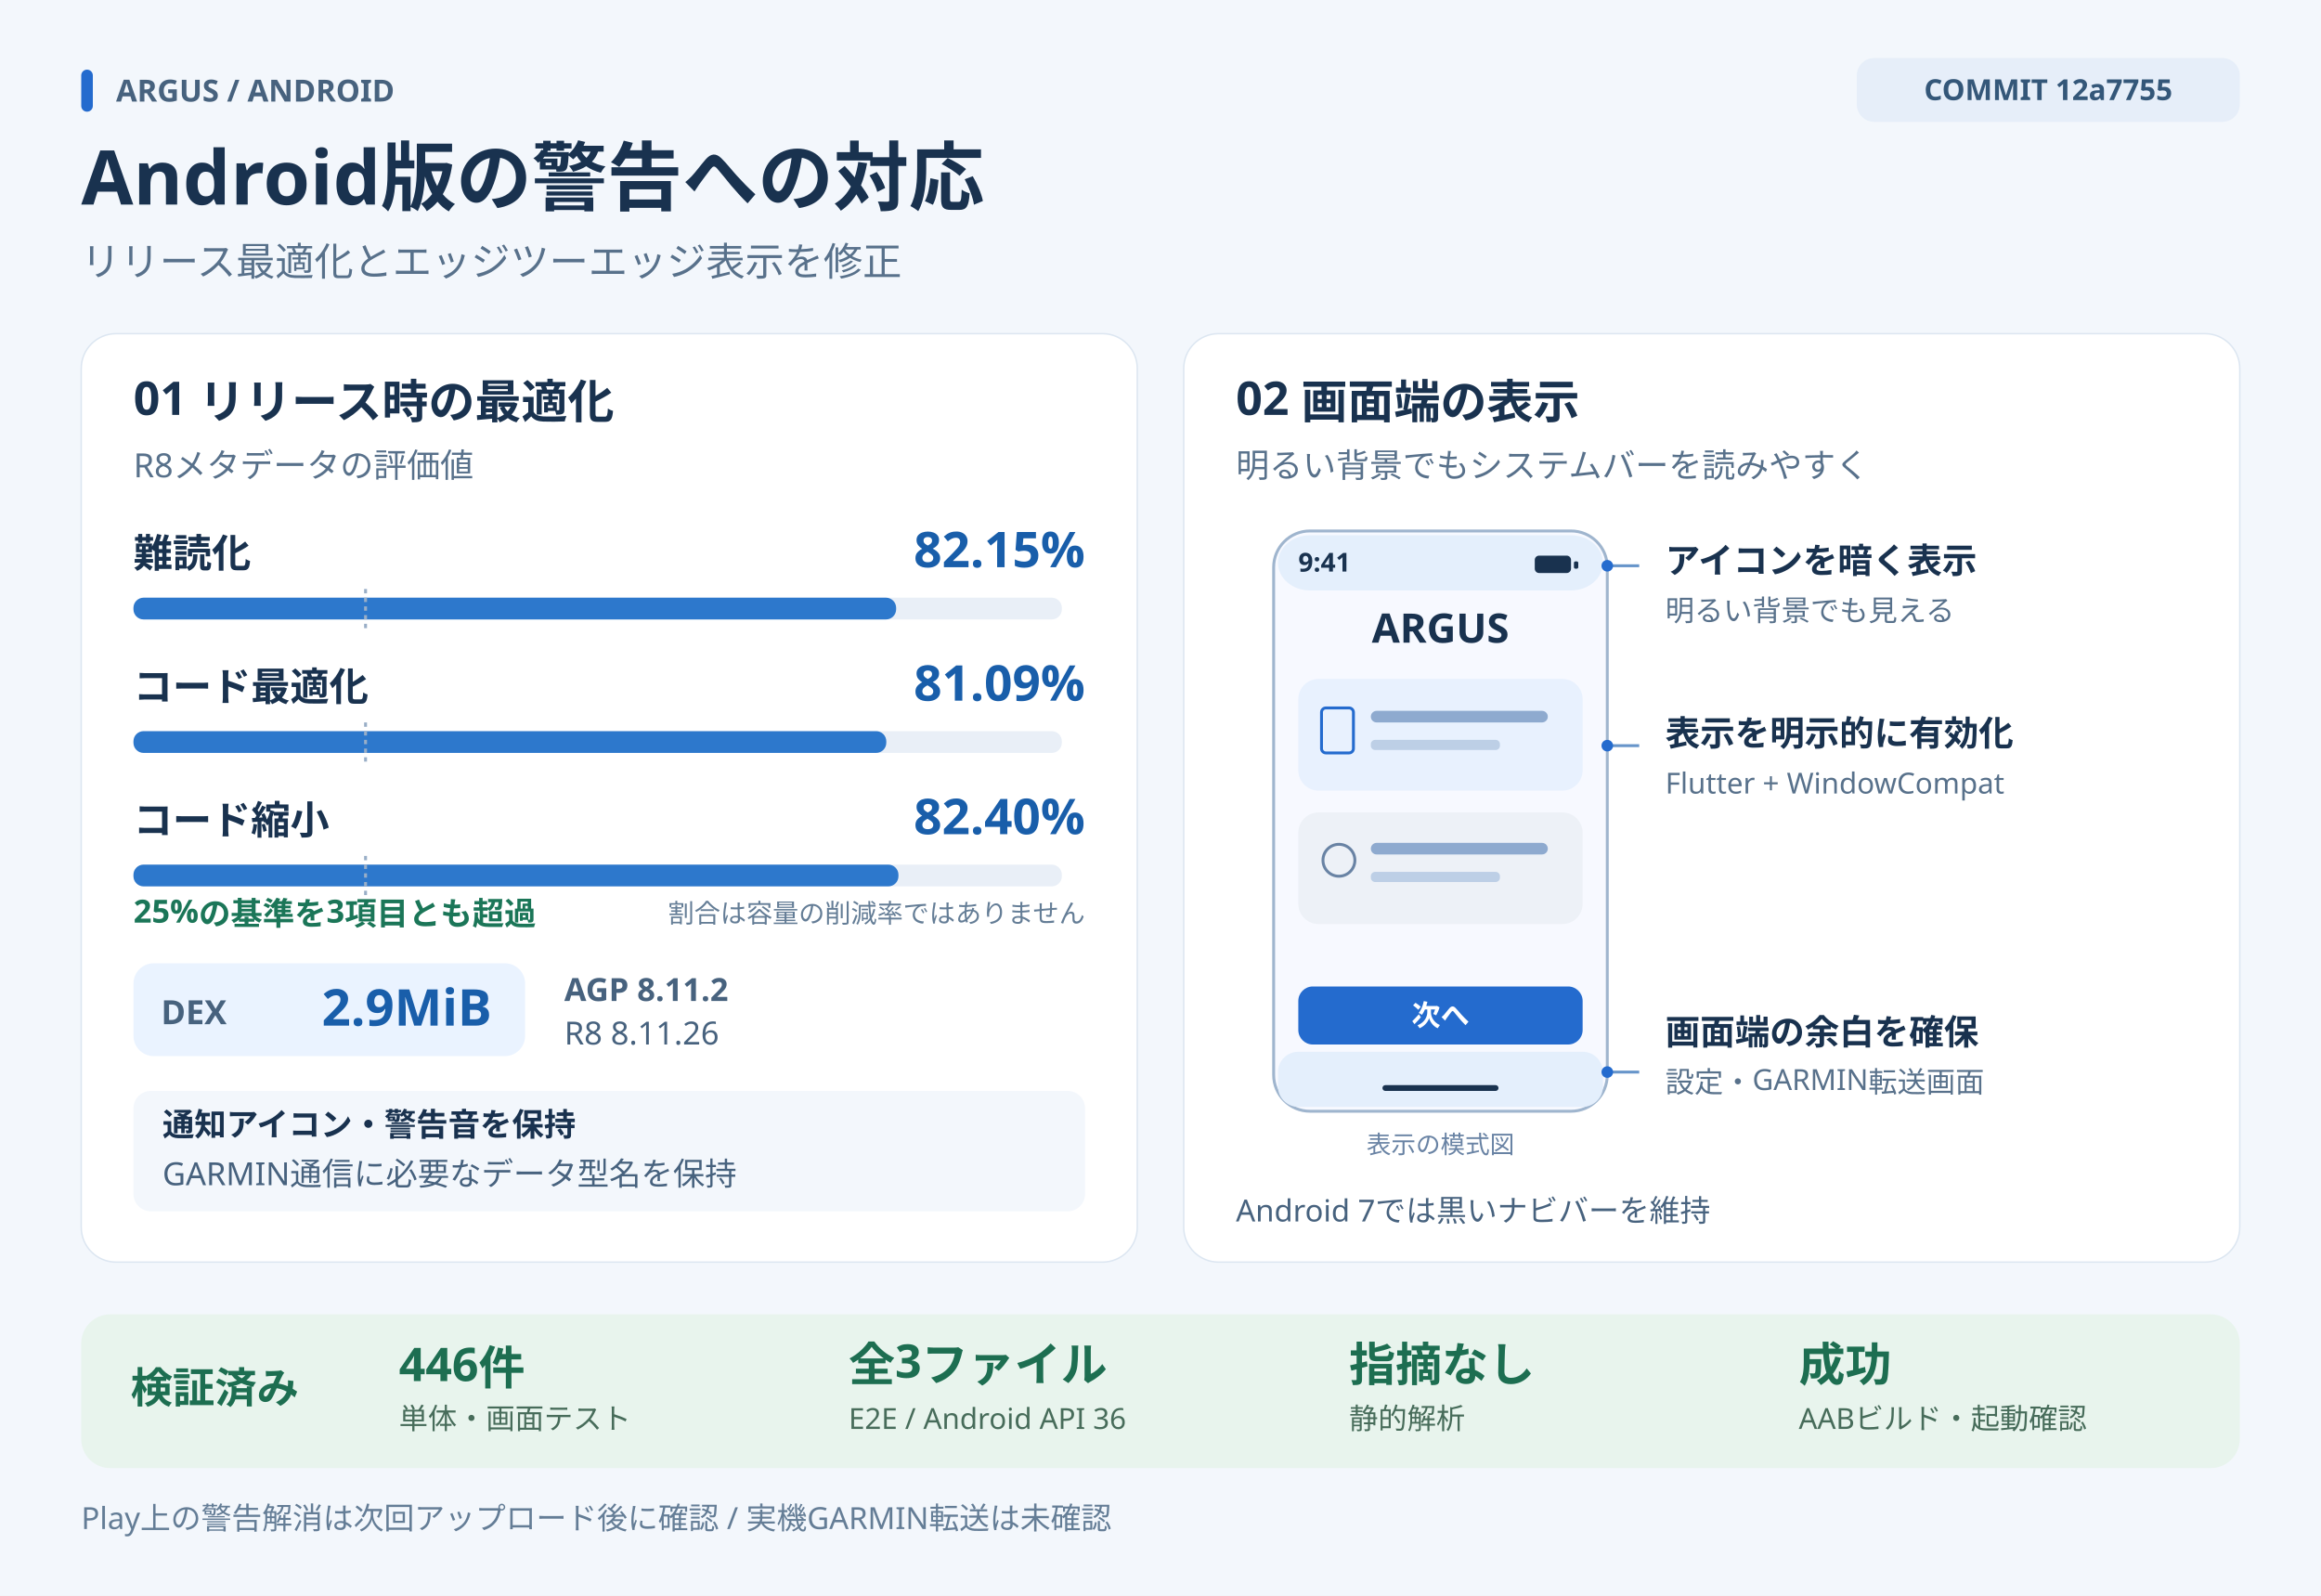
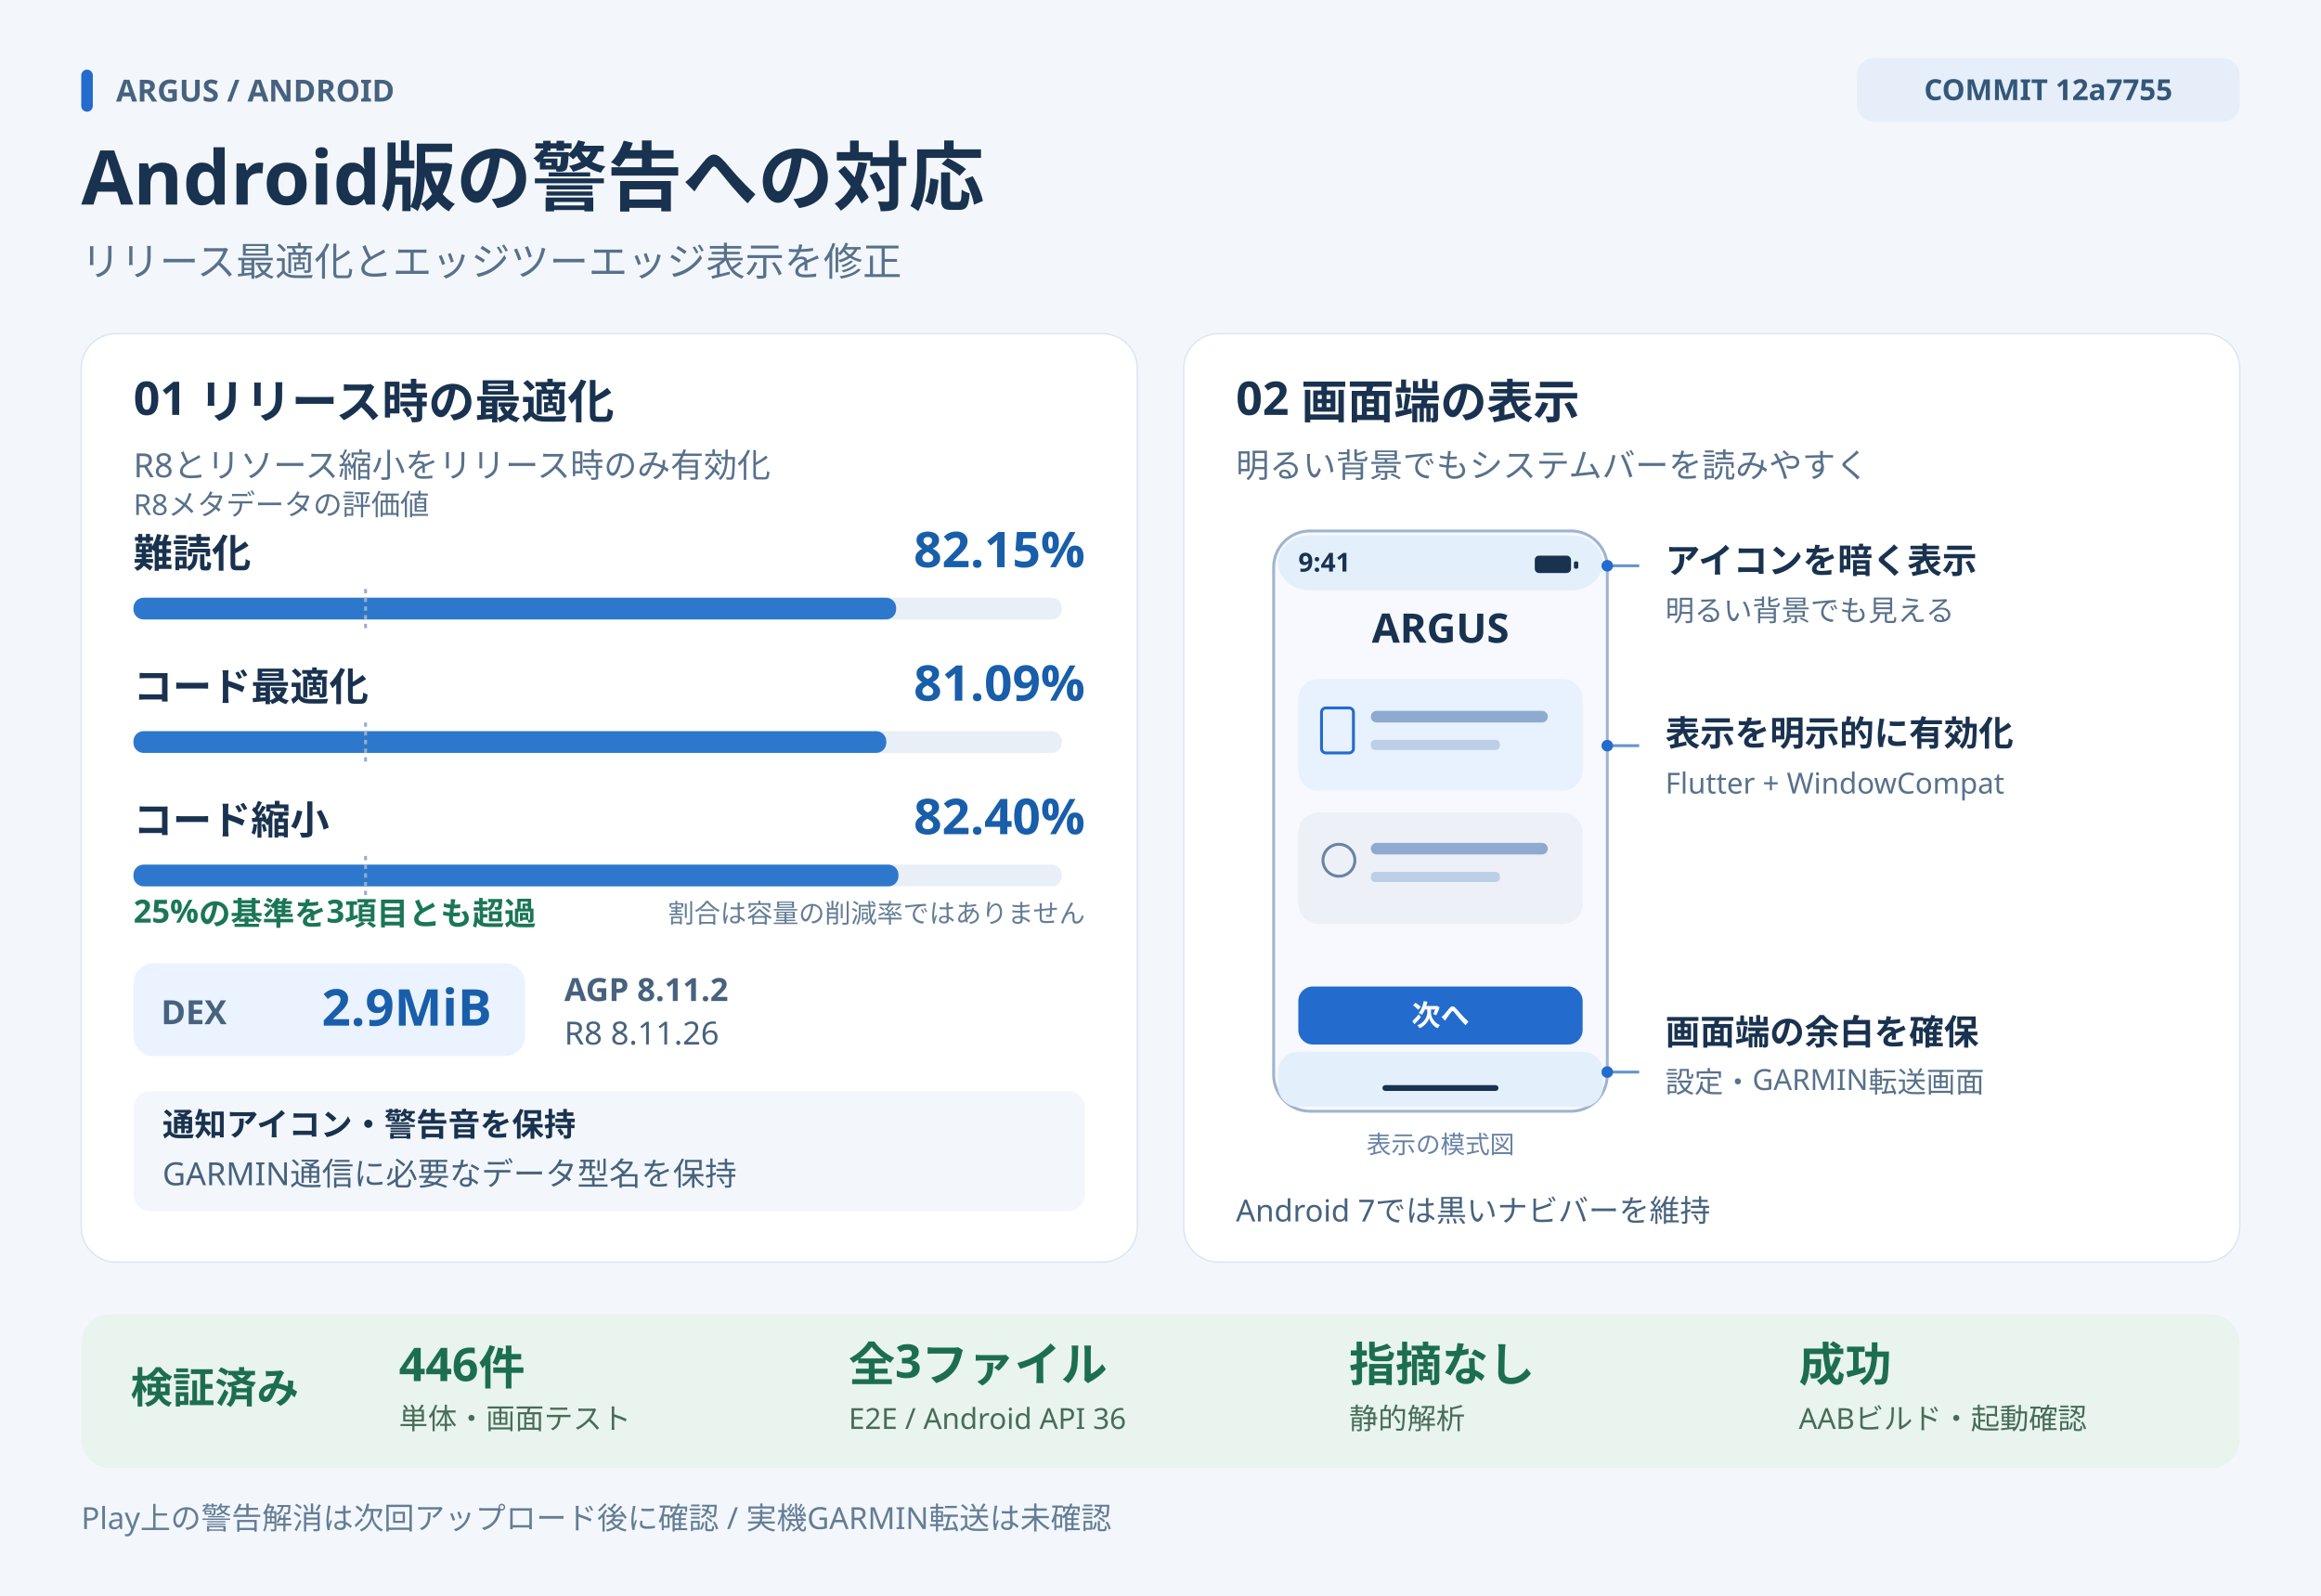
<svg xmlns="http://www.w3.org/2000/svg" width="1600" height="1100" viewBox="0 0 1600 1100" role="img" aria-label="Android版のDEX最適化とエッジツーエッジ表示の修正概要">
  <rect x="0" y="0" width="1600" height="1100" rx="0" fill="#f3f7fc" stroke="none" stroke-width="1" />
  <rect x="56" y="48" width="8" height="29" rx="4" fill="#246bce" stroke="none" stroke-width="1" />
  <text x="80" y="70" fill="#47627e" font-family="BIZ UDPGothic, Yu Gothic, Meiryo, sans-serif" font-size="21" font-weight="700" text-anchor="start">ARGUS / ANDROID</text>
  <rect x="1280" y="40" width="264" height="44" rx="12" fill="#e6eef9" stroke="none" stroke-width="1" />
  <text x="1412" y="69" fill="#345779" font-family="BIZ UDPGothic, Yu Gothic, Meiryo, sans-serif" font-size="20" font-weight="700" text-anchor="middle">COMMIT 12a7755</text>
  <text x="56" y="141" fill="#19324f" font-family="BIZ UDPGothic, Yu Gothic, Meiryo, sans-serif" font-size="52" font-weight="700" text-anchor="start">Android版の警告への対応</text>
  <text x="56" y="190" fill="#58718b" font-family="BIZ UDPGothic, Yu Gothic, Meiryo, sans-serif" font-size="27" font-weight="400" text-anchor="start">リリース最適化とエッジツーエッジ表示を修正</text>
  <rect x="56" y="230" width="728" height="640" rx="24" fill="white" stroke="#dce6f1" stroke-width="1" />
  <rect x="816" y="230" width="728" height="640" rx="24" fill="white" stroke="#dce6f1" stroke-width="1" />
  <text x="92" y="286" fill="#19324f" font-family="BIZ UDPGothic, Yu Gothic, Meiryo, sans-serif" font-size="32" font-weight="700" text-anchor="start">01  リリース時の最適化</text>
-   <text x="92" y="329" fill="#58718b" font-family="BIZ UDPGothic, Yu Gothic, Meiryo, sans-serif" font-size="23" font-weight="400" text-anchor="start">R8メタデータの評価値</text>
+   <text x="92" y="329" fill="#58718b" font-family="BIZ UDPGothic, Yu Gothic, Meiryo, sans-serif" font-size="23" font-weight="400" text-anchor="start">R8とリソース縮小をリリース時のみ有効化</text>
+   <text x="92" y="355" fill="#58718b" font-family="BIZ UDPGothic, Yu Gothic, Meiryo, sans-serif" font-size="20">R8メタデータの評価値</text>
  <text x="92" y="391" fill="#19324f" font-family="BIZ UDPGothic, Yu Gothic, Meiryo, sans-serif" font-size="27" font-weight="700" text-anchor="start">難読化</text>
  <text x="748" y="391" fill="#195eaa" font-family="BIZ UDPGothic, Yu Gothic, Meiryo, sans-serif" font-size="34" font-weight="700" text-anchor="end">82.15%</text>
  <rect x="92" y="412" width="640" height="15" rx="7" fill="#e9eff7" stroke="none" stroke-width="1" />
  <rect x="92" y="412" width="525.76" height="15" rx="7" fill="#2d78cc" stroke="none" stroke-width="1" />
  <line x1="252" y1="406" x2="252" y2="434" stroke="#99aec7" stroke-width="2" stroke-dasharray="3 3" />
  <text x="92" y="483" fill="#19324f" font-family="BIZ UDPGothic, Yu Gothic, Meiryo, sans-serif" font-size="27" font-weight="700" text-anchor="start">コード最適化</text>
  <text x="748" y="483" fill="#195eaa" font-family="BIZ UDPGothic, Yu Gothic, Meiryo, sans-serif" font-size="34" font-weight="700" text-anchor="end">81.09%</text>
  <rect x="92" y="504" width="640" height="15" rx="7" fill="#e9eff7" stroke="none" stroke-width="1" />
  <rect x="92" y="504" width="518.976" height="15" rx="7" fill="#2d78cc" stroke="none" stroke-width="1" />
  <line x1="252" y1="498" x2="252" y2="526" stroke="#99aec7" stroke-width="2" stroke-dasharray="3 3" />
  <text x="92" y="575" fill="#19324f" font-family="BIZ UDPGothic, Yu Gothic, Meiryo, sans-serif" font-size="27" font-weight="700" text-anchor="start">コード縮小</text>
  <text x="748" y="575" fill="#195eaa" font-family="BIZ UDPGothic, Yu Gothic, Meiryo, sans-serif" font-size="34" font-weight="700" text-anchor="end">82.40%</text>
  <rect x="92" y="596" width="640" height="15" rx="7" fill="#e9eff7" stroke="none" stroke-width="1" />
  <rect x="92" y="596" width="527.36" height="15" rx="7" fill="#2d78cc" stroke="none" stroke-width="1" />
  <line x1="252" y1="590" x2="252" y2="618" stroke="#99aec7" stroke-width="2" stroke-dasharray="3 3" />
  <text x="92" y="636" fill="#1b7658" font-family="BIZ UDPGothic, Yu Gothic, Meiryo, sans-serif" font-size="22" font-weight="700" text-anchor="start">25%の基準を3項目とも超過</text>
  <text x="748" y="636" fill="#647d96" font-family="BIZ UDPGothic, Yu Gothic, Meiryo, sans-serif" font-size="18" font-weight="400" text-anchor="end">割合は容量の削減率ではありません</text>
  <rect x="92" y="664" width="270" height="64" rx="14" fill="#eaf3ff" stroke="none" stroke-width="1" />
  <text x="111" y="706" fill="#47627e" font-family="BIZ UDPGothic, Yu Gothic, Meiryo, sans-serif" font-size="23" font-weight="700" text-anchor="start">DEX</text>
  <text x="339" y="707" fill="#195eaa" font-family="BIZ UDPGothic, Yu Gothic, Meiryo, sans-serif" font-size="35" font-weight="700" text-anchor="end">2.9MiB</text>
  <text x="389" y="690" fill="#47627e" font-family="BIZ UDPGothic, Yu Gothic, Meiryo, sans-serif" font-size="22" font-weight="700" text-anchor="start">AGP 8.11.2</text>
  <text x="389" y="720" fill="#47627e" font-family="BIZ UDPGothic, Yu Gothic, Meiryo, sans-serif" font-size="22" font-weight="400" text-anchor="start">R8 8.11.26</text>
  <rect x="92" y="752" width="656" height="83" rx="12" fill="#f3f7fc" stroke="none" stroke-width="1" />
  <text x="112" y="783" fill="#19324f" font-family="BIZ UDPGothic, Yu Gothic, Meiryo, sans-serif" font-size="22" font-weight="700" text-anchor="start">通知アイコン・警告音を保持</text>
  <text x="112" y="817" fill="#47627e" font-family="BIZ UDPGothic, Yu Gothic, Meiryo, sans-serif" font-size="22" font-weight="400" text-anchor="start">GARMIN通信に必要なデータ型名を保持</text>
  <text x="852" y="286" fill="#19324f" font-family="BIZ UDPGothic, Yu Gothic, Meiryo, sans-serif" font-size="32" font-weight="700" text-anchor="start">02  画面端の表示</text>
  <text x="852" y="329" fill="#58718b" font-family="BIZ UDPGothic, Yu Gothic, Meiryo, sans-serif" font-size="23" font-weight="400" text-anchor="start">明るい背景でもシステムバーを読みやすく</text>
  <rect x="878" y="366" width="230" height="400" rx="25" fill="#f7f9ff" stroke="#9fb5ce" stroke-width="2" />
  <rect x="881" y="369" width="224" height="38" rx="22" fill="#e4effc" stroke="none" stroke-width="1" />
  <text x="895" y="394" fill="#19324f" font-family="BIZ UDPGothic, Yu Gothic, Meiryo, sans-serif" font-size="18" font-weight="700" text-anchor="start">9:41</text>
  <rect x="1058" y="383" width="25" height="12" rx="3" fill="#19324f" stroke="none" stroke-width="1" />
  <rect x="1085" y="387" width="3" height="5" rx="1" fill="#19324f" stroke="none" stroke-width="1" />
  <text x="993" y="443" fill="#19324f" font-family="BIZ UDPGothic, Yu Gothic, Meiryo, sans-serif" font-size="28" font-weight="700" text-anchor="middle">ARGUS</text>
  <rect x="895" y="468" width="196" height="77" rx="14" fill="#e8f1fe" stroke="none" stroke-width="1" />
  <rect x="911" y="488" width="22" height="31" rx="3" fill="none" stroke="#246bce" stroke-width="2" />
  <rect x="945" y="490" width="122" height="8" rx="4" fill="#8eaacf" stroke="none" stroke-width="1" />
  <rect x="945" y="510" width="89" height="7" rx="3" fill="#bdcfe6" stroke="none" stroke-width="1" />
  <rect x="895" y="560" width="196" height="77" rx="14" fill="#edf1f7" stroke="none" stroke-width="1" />
  <rect x="912" y="582" width="22" height="22" rx="11" fill="none" stroke="#6983a4" stroke-width="2" />
  <rect x="945" y="581" width="122" height="8" rx="4" fill="#8eaacf" stroke="none" stroke-width="1" />
  <rect x="945" y="601" width="89" height="7" rx="3" fill="#bdcfe6" stroke="none" stroke-width="1" />
  <rect x="895" y="680" width="196" height="40" rx="10" fill="#246bce" stroke="none" stroke-width="1" />
  <text x="993" y="707" fill="white" font-family="BIZ UDPGothic, Yu Gothic, Meiryo, sans-serif" font-size="20" font-weight="700" text-anchor="middle">次へ</text>
  <rect x="881" y="725" width="224" height="38" rx="14" fill="#e4effc" stroke="none" stroke-width="1" />
  <rect x="953" y="748" width="80" height="4" rx="2" fill="#19324f" stroke="none" stroke-width="1" />
  <line x1="1108" y1="390" x2="1130" y2="390" stroke="#6795ca" stroke-width="2" stroke-dasharray="" />
  <circle cx="1108" cy="390" r="4" fill="#246bce" />
  <line x1="1108" y1="514" x2="1130" y2="514" stroke="#6795ca" stroke-width="2" stroke-dasharray="" />
  <circle cx="1108" cy="514" r="4" fill="#246bce" />
  <line x1="1108" y1="739" x2="1130" y2="739" stroke="#6795ca" stroke-width="2" stroke-dasharray="" />
  <circle cx="1108" cy="739" r="4" fill="#246bce" />
  <text x="1148" y="395" fill="#19324f" font-family="BIZ UDPGothic, Yu Gothic, Meiryo, sans-serif" font-size="24" font-weight="700" text-anchor="start">アイコンを暗く表示</text>
  <text x="1148" y="428" fill="#58718b" font-family="BIZ UDPGothic, Yu Gothic, Meiryo, sans-serif" font-size="20" font-weight="400" text-anchor="start">明るい背景でも見える</text>
  <text x="1148" y="514" fill="#19324f" font-family="BIZ UDPGothic, Yu Gothic, Meiryo, sans-serif" font-size="24" font-weight="700" text-anchor="start">表示を明示的に有効化</text>
  <text x="1148" y="547" fill="#58718b" font-family="BIZ UDPGothic, Yu Gothic, Meiryo, sans-serif" font-size="20" font-weight="400" text-anchor="start">Flutter + WindowCompat</text>
  <text x="1148" y="720" fill="#19324f" font-family="BIZ UDPGothic, Yu Gothic, Meiryo, sans-serif" font-size="24" font-weight="700" text-anchor="start">画面端の余白を確保</text>
  <text x="1148" y="753" fill="#58718b" font-family="BIZ UDPGothic, Yu Gothic, Meiryo, sans-serif" font-size="20" font-weight="400" text-anchor="start">設定・GARMIN転送画面</text>
  <text x="993" y="795" fill="#6983a4" font-family="BIZ UDPGothic, Yu Gothic, Meiryo, sans-serif" font-size="17" font-weight="400" text-anchor="middle">表示の模式図</text>
  <text x="852" y="842" fill="#47627e" font-family="BIZ UDPGothic, Yu Gothic, Meiryo, sans-serif" font-size="21" font-weight="400" text-anchor="start">Android 7では黒いナビバーを維持</text>
  <rect x="56" y="906" width="1488" height="106" rx="20" fill="#e8f4ed" stroke="none" stroke-width="1" />
  <text x="90" y="967" fill="#1d6e51" font-family="BIZ UDPGothic, Yu Gothic, Meiryo, sans-serif" font-size="29" font-weight="700" text-anchor="start">検証済み</text>
  <text x="275" y="952" fill="#1d6e51" font-family="BIZ UDPGothic, Yu Gothic, Meiryo, sans-serif" font-size="32" font-weight="700" text-anchor="start">446件</text>
  <text x="275" y="985" fill="#476c5a" font-family="BIZ UDPGothic, Yu Gothic, Meiryo, sans-serif" font-size="20" font-weight="400" text-anchor="start">単体・画面テスト</text>
  <text x="585" y="952" fill="#1d6e51" font-family="BIZ UDPGothic, Yu Gothic, Meiryo, sans-serif" font-size="32" font-weight="700" text-anchor="start">全3ファイル</text>
  <text x="585" y="985" fill="#476c5a" font-family="BIZ UDPGothic, Yu Gothic, Meiryo, sans-serif" font-size="20" font-weight="400" text-anchor="start">E2E / Android API 36</text>
  <text x="930" y="952" fill="#1d6e51" font-family="BIZ UDPGothic, Yu Gothic, Meiryo, sans-serif" font-size="32" font-weight="700" text-anchor="start">指摘なし</text>
  <text x="930" y="985" fill="#476c5a" font-family="BIZ UDPGothic, Yu Gothic, Meiryo, sans-serif" font-size="20" font-weight="400" text-anchor="start">静的解析</text>
  <text x="1240" y="952" fill="#1d6e51" font-family="BIZ UDPGothic, Yu Gothic, Meiryo, sans-serif" font-size="32" font-weight="700" text-anchor="start">成功</text>
  <text x="1240" y="985" fill="#476c5a" font-family="BIZ UDPGothic, Yu Gothic, Meiryo, sans-serif" font-size="20" font-weight="400" text-anchor="start">AABビルド・起動確認</text>
  <text x="56" y="1054" fill="#647d96" font-family="BIZ UDPGothic, Yu Gothic, Meiryo, sans-serif" font-size="21" font-weight="400" text-anchor="start">Play上の警告解消は次回アップロード後に確認  /  実機GARMIN転送は未確認</text>
</svg>
